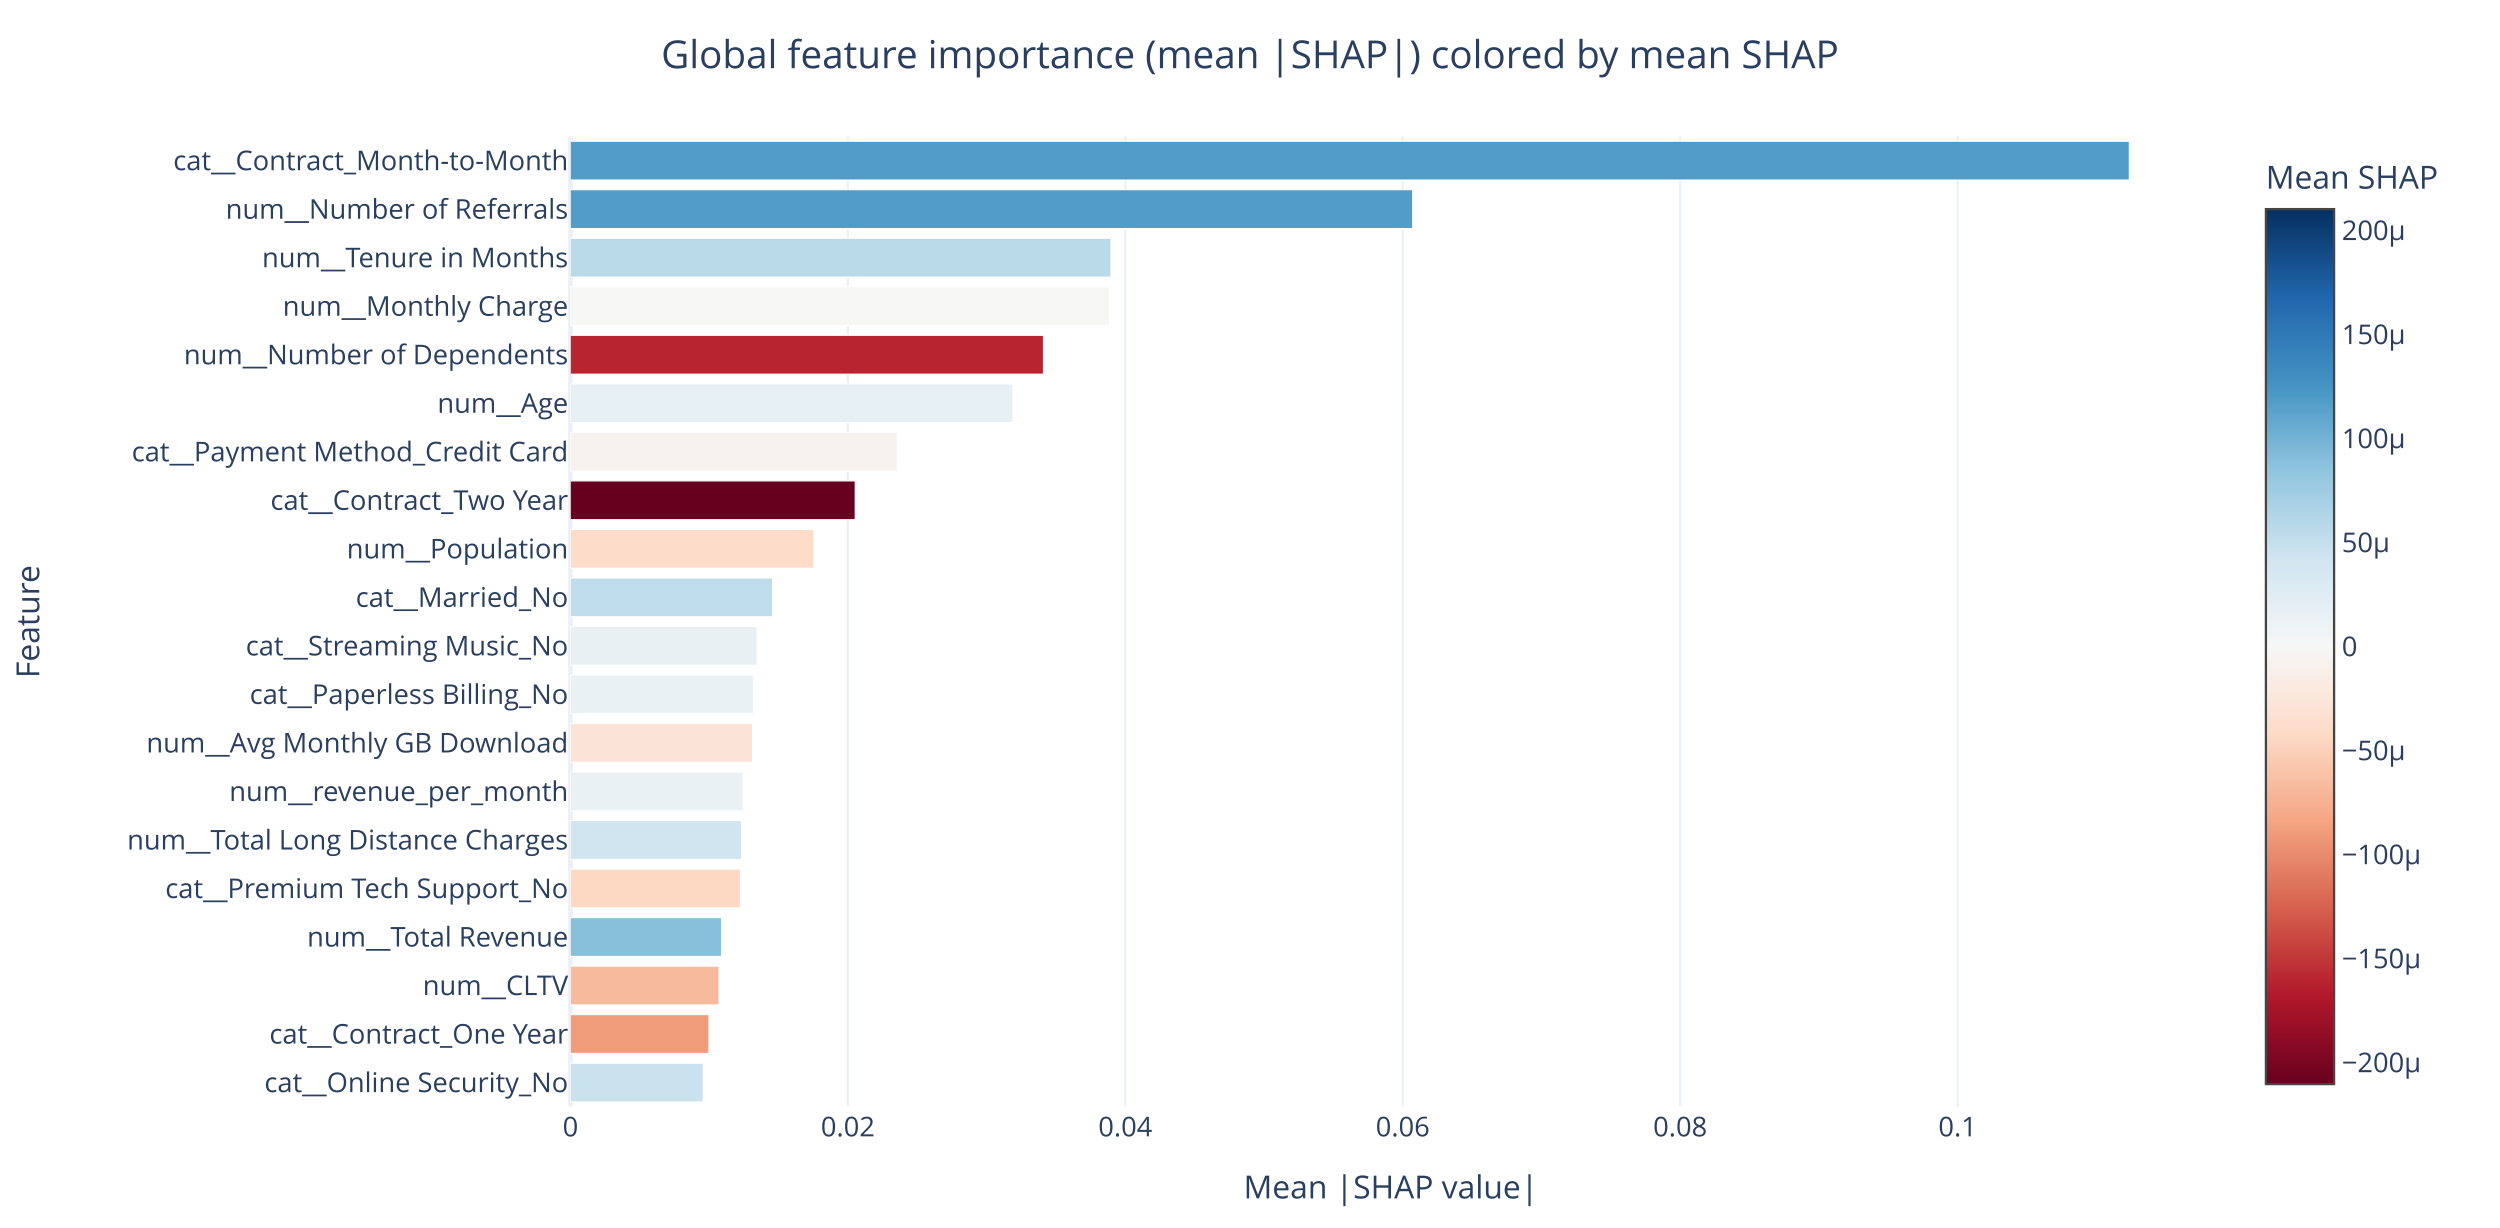
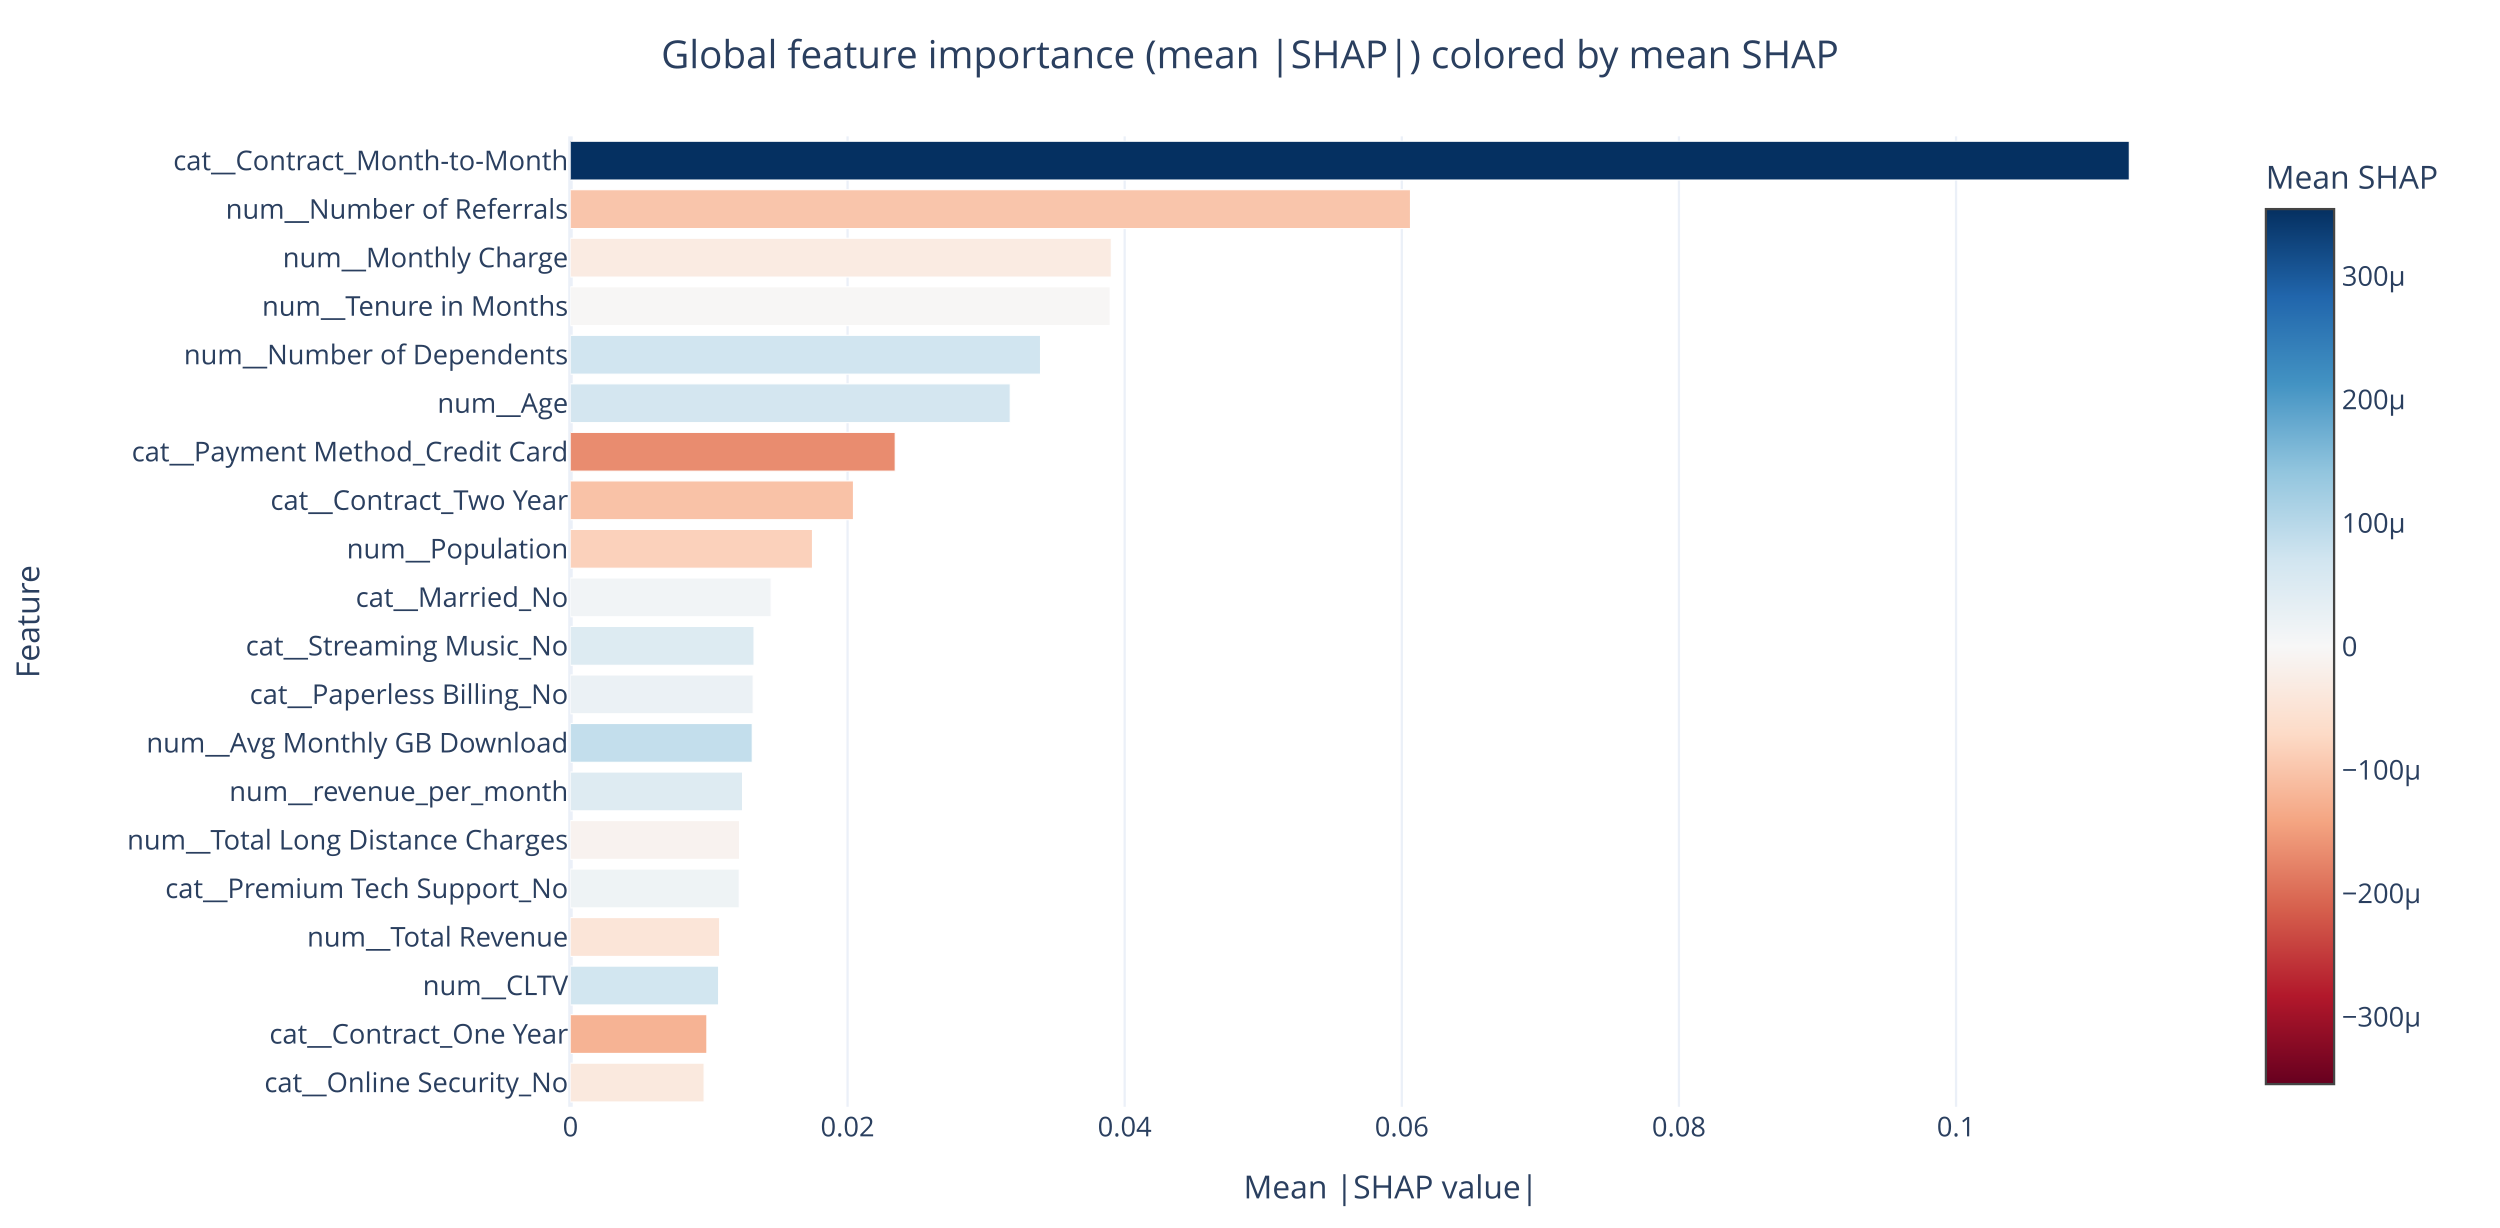
<svg xmlns="http://www.w3.org/2000/svg" class="main-svg" width="1100" height="540" style="" viewBox="0 0 1100 540">
  <rect x="0" y="0" width="1100" height="540" style="fill: rgb(255, 255, 255); fill-opacity: 1;" />
-   <defs id="defs-531230">
+   <defs id="defs-2495c2">
    <g class="clips">
-       <clipPath id="clip531230xyplot" class="plotclip">
+       <clipPath id="clip2495c2xyplot" class="plotclip">
        <rect width="722" height="427" />
      </clipPath>
-       <clipPath class="axesclip" id="clip531230x">
+       <clipPath class="axesclip" id="clip2495c2x">
        <rect x="251" y="0" width="722" height="540" />
      </clipPath>
-       <clipPath class="axesclip" id="clip531230y">
+       <clipPath class="axesclip" id="clip2495c2y">
        <rect x="0" y="60" width="1100" height="427" />
      </clipPath>
-       <clipPath class="axesclip" id="clip531230xy">
+       <clipPath class="axesclip" id="clip2495c2xy">
        <rect x="251" y="60" width="722" height="427" />
      </clipPath>
    </g>
    <g class="gradients">
-       <linearGradient x1="0" y1="1" x2="0" y2="0" gradientUnits="objectBoundingBox" id="g531230-cb0753b0">
+       <linearGradient x1="0" y1="1" x2="0" y2="0" gradientUnits="objectBoundingBox" id="g2495c2-cb8e074f">
        <stop offset="0%" stop-color="rgb(103, 0, 31)" stop-opacity="1" />
        <stop offset="10%" stop-color="rgb(178, 24, 43)" stop-opacity="1" />
        <stop offset="20%" stop-color="rgb(214, 96, 77)" stop-opacity="1" />
        <stop offset="30%" stop-color="rgb(244, 165, 130)" stop-opacity="1" />
        <stop offset="40%" stop-color="rgb(253, 219, 199)" stop-opacity="1" />
        <stop offset="50%" stop-color="rgb(247, 247, 247)" stop-opacity="1" />
        <stop offset="60%" stop-color="rgb(209, 229, 240)" stop-opacity="1" />
        <stop offset="70%" stop-color="rgb(146, 197, 222)" stop-opacity="1" />
        <stop offset="80%" stop-color="rgb(67, 147, 195)" stop-opacity="1" />
        <stop offset="90%" stop-color="rgb(33, 102, 172)" stop-opacity="1" />
        <stop offset="100%" stop-color="rgb(5, 48, 97)" stop-opacity="1" />
      </linearGradient>
    </g>
    <g class="patterns" />
  </defs>
  <g class="bglayer" />
  <g class="layer-below">
    <g class="imagelayer" />
    <g class="shapelayer" />
  </g>
  <g class="cartesianlayer">
    <g class="subplot xy">
      <g class="layer-subplot">
        <g class="shapelayer" />
        <g class="imagelayer" />
      </g>
      <g class="minor-gridlayer">
        <g class="x" />
        <g class="y" />
      </g>
      <g class="gridlayer">
        <g class="x">
-           <path class="xgrid crisp" transform="translate(373.07,0)" d="M0,60v427" style="stroke: rgb(235, 240, 248); stroke-opacity: 1; stroke-width: 1px;" />
-           <path class="xgrid crisp" transform="translate(495.14,0)" d="M0,60v427" style="stroke: rgb(235, 240, 248); stroke-opacity: 1; stroke-width: 1px;" />
-           <path class="xgrid crisp" transform="translate(617.21,0)" d="M0,60v427" style="stroke: rgb(235, 240, 248); stroke-opacity: 1; stroke-width: 1px;" />
-           <path class="xgrid crisp" transform="translate(739.28,0)" d="M0,60v427" style="stroke: rgb(235, 240, 248); stroke-opacity: 1; stroke-width: 1px;" />
-           <path class="xgrid crisp" transform="translate(861.35,0)" d="M0,60v427" style="stroke: rgb(235, 240, 248); stroke-opacity: 1; stroke-width: 1px;" />
+           <path class="xgrid crisp" transform="translate(372.93,0)" d="M0,60v427" style="stroke: rgb(235, 240, 248); stroke-opacity: 1; stroke-width: 1px;" />
+           <path class="xgrid crisp" transform="translate(494.86,0)" d="M0,60v427" style="stroke: rgb(235, 240, 248); stroke-opacity: 1; stroke-width: 1px;" />
+           <path class="xgrid crisp" transform="translate(616.8,0)" d="M0,60v427" style="stroke: rgb(235, 240, 248); stroke-opacity: 1; stroke-width: 1px;" />
+           <path class="xgrid crisp" transform="translate(738.73,0)" d="M0,60v427" style="stroke: rgb(235, 240, 248); stroke-opacity: 1; stroke-width: 1px;" />
+           <path class="xgrid crisp" transform="translate(860.66,0)" d="M0,60v427" style="stroke: rgb(235, 240, 248); stroke-opacity: 1; stroke-width: 1px;" />
        </g>
        <g class="y" />
      </g>
      <g class="zerolinelayer">
        <path class="xzl zl crisp" transform="translate(251,0)" d="M0,60v427" style="stroke: rgb(235, 240, 248); stroke-opacity: 1; stroke-width: 2px;" />
      </g>
      <g class="layer-between">
        <g class="shapelayer" />
        <g class="imagelayer" />
      </g>
      <path class="xlines-below" />
      <path class="ylines-below" />
      <g class="overlines-below" />
      <g class="xaxislayer-below" />
      <g class="yaxislayer-below" />
      <g class="overaxes-below" />
      <g class="overplot">
-         <g class="xy" transform="translate(251,60)" clip-path="url(#clip531230xyplot)">
+         <g class="xy" transform="translate(251,60)" clip-path="url(#clip2495c2xyplot)">
          <g class="barlayer mlayer">
            <g class="trace bars" style="opacity: 1;">
              <g class="points">
                <g class="point">
-                   <path d="M0,424.87V407.79H58.4V424.87Z" style="vector-effect: none; opacity: 1; stroke-width: 0.5px; fill: rgb(202, 225, 238); fill-opacity: 1; stroke: rgb(255, 255, 255); stroke-opacity: 1;" />
-                 </g>
-                 <g class="point">
-                   <path d="M0,403.52V386.44H60.94V403.52Z" style="vector-effect: none; opacity: 1; stroke-width: 0.5px; fill: rgb(240, 155, 122); fill-opacity: 1; stroke: rgb(255, 255, 255); stroke-opacity: 1;" />
-                 </g>
-                 <g class="point">
-                   <path d="M0,382.17V365.09H65.37V382.17Z" style="vector-effect: none; opacity: 1; stroke-width: 0.5px; fill: rgb(247, 186, 156); fill-opacity: 1; stroke: rgb(255, 255, 255); stroke-opacity: 1;" />
-                 </g>
-                 <g class="point">
-                   <path d="M0,360.82V343.74H66.51V360.82Z" style="vector-effect: none; opacity: 1; stroke-width: 0.5px; fill: rgb(136, 191, 219); fill-opacity: 1; stroke: rgb(255, 255, 255); stroke-opacity: 1;" />
-                 </g>
-                 <g class="point">
-                   <path d="M0,339.47V322.39H74.81V339.47Z" style="vector-effect: none; opacity: 1; stroke-width: 0.5px; fill: rgb(253, 216, 195); fill-opacity: 1; stroke: rgb(255, 255, 255); stroke-opacity: 1;" />
-                 </g>
-                 <g class="point">
-                   <path d="M0,318.12V301.04H75.35V318.12Z" style="vector-effect: none; opacity: 1; stroke-width: 0.5px; fill: rgb(208, 229, 240); fill-opacity: 1; stroke: rgb(255, 255, 255); stroke-opacity: 1;" />
-                 </g>
-                 <g class="point">
-                   <path d="M0,296.77V279.69H75.98V296.77Z" style="vector-effect: none; opacity: 1; stroke-width: 0.5px; fill: rgb(234, 241, 245); fill-opacity: 1; stroke: rgb(255, 255, 255); stroke-opacity: 1;" />
-                 </g>
-                 <g class="point">
-                   <path d="M0,275.42V258.34H80.19V275.42Z" style="vector-effect: none; opacity: 1; stroke-width: 0.5px; fill: rgb(251, 228, 215); fill-opacity: 1; stroke: rgb(255, 255, 255); stroke-opacity: 1;" />
-                 </g>
-                 <g class="point">
-                   <path d="M0,254.07V236.99H80.63V254.07Z" style="vector-effect: none; opacity: 1; stroke-width: 0.5px; fill: rgb(234, 241, 245); fill-opacity: 1; stroke: rgb(255, 255, 255); stroke-opacity: 1;" />
-                 </g>
-                 <g class="point">
-                   <path d="M0,232.72V215.64H82.14V232.72Z" style="vector-effect: none; opacity: 1; stroke-width: 0.5px; fill: rgb(233, 240, 244); fill-opacity: 1; stroke: rgb(255, 255, 255); stroke-opacity: 1;" />
-                 </g>
-                 <g class="point">
-                   <path d="M0,211.37V194.29H88.98V211.37Z" style="vector-effect: none; opacity: 1; stroke-width: 0.5px; fill: rgb(191, 220, 235); fill-opacity: 1; stroke: rgb(255, 255, 255); stroke-opacity: 1;" />
-                 </g>
-                 <g class="point">
-                   <path d="M0,190.02V172.94H107.16V190.02Z" style="vector-effect: none; opacity: 1; stroke-width: 0.5px; fill: rgb(253, 220, 201); fill-opacity: 1; stroke: rgb(255, 255, 255); stroke-opacity: 1;" />
-                 </g>
-                 <g class="point">
-                   <path d="M0,168.67V151.59H125.3V168.67Z" style="vector-effect: none; opacity: 1; stroke-width: 0.5px; fill: rgb(103, 0, 31); fill-opacity: 1; stroke: rgb(255, 255, 255); stroke-opacity: 1;" />
-                 </g>
-                 <g class="point">
-                   <path d="M0,147.32V130.24H143.81V147.32Z" style="vector-effect: none; opacity: 1; stroke-width: 0.5px; fill: rgb(248, 242, 238); fill-opacity: 1; stroke: rgb(255, 255, 255); stroke-opacity: 1;" />
-                 </g>
-                 <g class="point">
-                   <path d="M0,125.97V108.89H194.69V125.97Z" style="vector-effect: none; opacity: 1; stroke-width: 0.5px; fill: rgb(231, 240, 244); fill-opacity: 1; stroke: rgb(255, 255, 255); stroke-opacity: 1;" />
-                 </g>
-                 <g class="point">
-                   <path d="M0,104.62V87.54H208.13V104.62Z" style="vector-effect: none; opacity: 1; stroke-width: 0.5px; fill: rgb(184, 36, 48); fill-opacity: 1; stroke: rgb(255, 255, 255); stroke-opacity: 1;" />
-                 </g>
-                 <g class="point">
-                   <path d="M0,83.27V66.19H237.26V83.27Z" style="vector-effect: none; opacity: 1; stroke-width: 0.5px; fill: rgb(247, 247, 246); fill-opacity: 1; stroke: rgb(255, 255, 255); stroke-opacity: 1;" />
-                 </g>
-                 <g class="point">
-                   <path d="M0,61.91V44.83H237.83V61.91Z" style="vector-effect: none; opacity: 1; stroke-width: 0.5px; fill: rgb(186, 217, 233); fill-opacity: 1; stroke: rgb(255, 255, 255); stroke-opacity: 1;" />
-                 </g>
-                 <g class="point">
-                   <path d="M0,40.57V23.48H370.6V40.57Z" style="vector-effect: none; opacity: 1; stroke-width: 0.5px; fill: rgb(81, 156, 200); fill-opacity: 1; stroke: rgb(255, 255, 255); stroke-opacity: 1;" />
-                 </g>
-                 <g class="point">
-                   <path d="M0,19.21V2.13H685.9V19.21Z" style="vector-effect: none; opacity: 1; stroke-width: 0.5px; fill: rgb(81, 156, 200); fill-opacity: 1; stroke: rgb(255, 255, 255); stroke-opacity: 1;" />
+                   <path d="M0,424.87V407.79H58.81V424.87Z" style="vector-effect: none; opacity: 1; stroke-width: 0.5px; fill: rgb(250, 233, 222); fill-opacity: 1; stroke: rgb(255, 255, 255); stroke-opacity: 1;" />
+                 </g>
+                 <g class="point">
+                   <path d="M0,403.52V386.44H60.03V403.52Z" style="vector-effect: none; opacity: 1; stroke-width: 0.5px; fill: rgb(246, 179, 148); fill-opacity: 1; stroke: rgb(255, 255, 255); stroke-opacity: 1;" />
+                 </g>
+                 <g class="point">
+                   <path d="M0,382.17V365.09H65.2V382.17Z" style="vector-effect: none; opacity: 1; stroke-width: 0.5px; fill: rgb(210, 230, 240); fill-opacity: 1; stroke: rgb(255, 255, 255); stroke-opacity: 1;" />
+                 </g>
+                 <g class="point">
+                   <path d="M0,360.82V343.74H65.66V360.82Z" style="vector-effect: none; opacity: 1; stroke-width: 0.5px; fill: rgb(251, 229, 216); fill-opacity: 1; stroke: rgb(255, 255, 255); stroke-opacity: 1;" />
+                 </g>
+                 <g class="point">
+                   <path d="M0,339.47V322.39H74.29V339.47Z" style="vector-effect: none; opacity: 1; stroke-width: 0.5px; fill: rgb(238, 243, 245); fill-opacity: 1; stroke: rgb(255, 255, 255); stroke-opacity: 1;" />
+                 </g>
+                 <g class="point">
+                   <path d="M0,318.12V301.04H74.42V318.12Z" style="vector-effect: none; opacity: 1; stroke-width: 0.5px; fill: rgb(248, 242, 239); fill-opacity: 1; stroke: rgb(255, 255, 255); stroke-opacity: 1;" />
+                 </g>
+                 <g class="point">
+                   <path d="M0,296.77V279.69H75.73V296.77Z" style="vector-effect: none; opacity: 1; stroke-width: 0.5px; fill: rgb(222, 235, 242); fill-opacity: 1; stroke: rgb(255, 255, 255); stroke-opacity: 1;" />
+                 </g>
+                 <g class="point">
+                   <path d="M0,275.42V258.34H79.99V275.42Z" style="vector-effect: none; opacity: 1; stroke-width: 0.5px; fill: rgb(195, 222, 236); fill-opacity: 1; stroke: rgb(255, 255, 255); stroke-opacity: 1;" />
+                 </g>
+                 <g class="point">
+                   <path d="M0,254.07V236.99H80.4V254.07Z" style="vector-effect: none; opacity: 1; stroke-width: 0.5px; fill: rgb(235, 241, 245); fill-opacity: 1; stroke: rgb(255, 255, 255); stroke-opacity: 1;" />
+                 </g>
+                 <g class="point">
+                   <path d="M0,232.72V215.64H80.78V232.72Z" style="vector-effect: none; opacity: 1; stroke-width: 0.5px; fill: rgb(221, 235, 242); fill-opacity: 1; stroke: rgb(255, 255, 255); stroke-opacity: 1;" />
+                 </g>
+                 <g class="point">
+                   <path d="M0,211.37V194.29H88.31V211.37Z" style="vector-effect: none; opacity: 1; stroke-width: 0.5px; fill: rgb(241, 244, 246); fill-opacity: 1; stroke: rgb(255, 255, 255); stroke-opacity: 1;" />
+                 </g>
+                 <g class="point">
+                   <path d="M0,190.02V172.94H106.5V190.02Z" style="vector-effect: none; opacity: 1; stroke-width: 0.5px; fill: rgb(251, 209, 187); fill-opacity: 1; stroke: rgb(255, 255, 255); stroke-opacity: 1;" />
+                 </g>
+                 <g class="point">
+                   <path d="M0,168.67V151.59H124.53V168.67Z" style="vector-effect: none; opacity: 1; stroke-width: 0.5px; fill: rgb(249, 194, 167); fill-opacity: 1; stroke: rgb(255, 255, 255); stroke-opacity: 1;" />
+                 </g>
+                 <g class="point">
+                   <path d="M0,147.32V130.24H142.9V147.32Z" style="vector-effect: none; opacity: 1; stroke-width: 0.5px; fill: rgb(233, 140, 111); fill-opacity: 1; stroke: rgb(255, 255, 255); stroke-opacity: 1;" />
+                 </g>
+                 <g class="point">
+                   <path d="M0,125.97V108.89H193.51V125.97Z" style="vector-effect: none; opacity: 1; stroke-width: 0.5px; fill: rgb(212, 230, 240); fill-opacity: 1; stroke: rgb(255, 255, 255); stroke-opacity: 1;" />
+                 </g>
+                 <g class="point">
+                   <path d="M0,104.62V87.54H206.84V104.62Z" style="vector-effect: none; opacity: 1; stroke-width: 0.5px; fill: rgb(209, 229, 240); fill-opacity: 1; stroke: rgb(255, 255, 255); stroke-opacity: 1;" />
+                 </g>
+                 <g class="point">
+                   <path d="M0,83.27V66.19H237.49V83.27Z" style="vector-effect: none; opacity: 1; stroke-width: 0.5px; fill: rgb(247, 246, 245); fill-opacity: 1; stroke: rgb(255, 255, 255); stroke-opacity: 1;" />
+                 </g>
+                 <g class="point">
+                   <path d="M0,61.91V44.83H237.98V61.91Z" style="vector-effect: none; opacity: 1; stroke-width: 0.5px; fill: rgb(250, 235, 226); fill-opacity: 1; stroke: rgb(255, 255, 255); stroke-opacity: 1;" />
+                 </g>
+                 <g class="point">
+                   <path d="M0,40.57V23.48H369.62V40.57Z" style="vector-effect: none; opacity: 1; stroke-width: 0.5px; fill: rgb(249, 197, 171); fill-opacity: 1; stroke: rgb(255, 255, 255); stroke-opacity: 1;" />
+                 </g>
+                 <g class="point">
+                   <path d="M0,19.21V2.13H685.9V19.21Z" style="vector-effect: none; opacity: 1; stroke-width: 0.5px; fill: rgb(5, 48, 97); fill-opacity: 1; stroke: rgb(255, 255, 255); stroke-opacity: 1;" />
                </g>
              </g>
            </g>
          </g>
        </g>
      </g>
      <g class="zerolinelayer-above" />
      <path class="xlines-above crisp" d="M0,0" style="fill: none;" />
      <path class="ylines-above crisp" d="M0,0" style="fill: none;" />
      <g class="overlines-above" />
      <g class="xaxislayer-above">
        <g class="xtick">
          <text text-anchor="middle" x="0" y="500" transform="translate(251,0)" style="font-family: 'Open Sans', verdana, arial, sans-serif; font-size: 12px; fill: rgb(42, 63, 95); fill-opacity: 1; white-space: pre;">0</text>
        </g>
        <g class="xtick">
-           <text text-anchor="middle" x="0" y="500" style="font-family: 'Open Sans', verdana, arial, sans-serif; font-size: 12px; fill: rgb(42, 63, 95); fill-opacity: 1; white-space: pre;" transform="translate(373.07,0)">0.02</text>
-         </g>
-         <g class="xtick">
-           <text text-anchor="middle" x="0" y="500" style="font-family: 'Open Sans', verdana, arial, sans-serif; font-size: 12px; fill: rgb(42, 63, 95); fill-opacity: 1; white-space: pre;" transform="translate(495.14,0)">0.04</text>
-         </g>
-         <g class="xtick">
-           <text text-anchor="middle" x="0" y="500" style="font-family: 'Open Sans', verdana, arial, sans-serif; font-size: 12px; fill: rgb(42, 63, 95); fill-opacity: 1; white-space: pre;" transform="translate(617.21,0)">0.06</text>
-         </g>
-         <g class="xtick">
-           <text text-anchor="middle" x="0" y="500" style="font-family: 'Open Sans', verdana, arial, sans-serif; font-size: 12px; fill: rgb(42, 63, 95); fill-opacity: 1; white-space: pre;" transform="translate(739.28,0)">0.08</text>
-         </g>
-         <g class="xtick">
-           <text text-anchor="middle" x="0" y="500" style="font-family: 'Open Sans', verdana, arial, sans-serif; font-size: 12px; fill: rgb(42, 63, 95); fill-opacity: 1; white-space: pre;" transform="translate(861.35,0)">0.1</text>
+           <text text-anchor="middle" x="0" y="500" style="font-family: 'Open Sans', verdana, arial, sans-serif; font-size: 12px; fill: rgb(42, 63, 95); fill-opacity: 1; white-space: pre;" transform="translate(372.93,0)">0.02</text>
+         </g>
+         <g class="xtick">
+           <text text-anchor="middle" x="0" y="500" style="font-family: 'Open Sans', verdana, arial, sans-serif; font-size: 12px; fill: rgb(42, 63, 95); fill-opacity: 1; white-space: pre;" transform="translate(494.86,0)">0.04</text>
+         </g>
+         <g class="xtick">
+           <text text-anchor="middle" x="0" y="500" style="font-family: 'Open Sans', verdana, arial, sans-serif; font-size: 12px; fill: rgb(42, 63, 95); fill-opacity: 1; white-space: pre;" transform="translate(616.8,0)">0.06</text>
+         </g>
+         <g class="xtick">
+           <text text-anchor="middle" x="0" y="500" style="font-family: 'Open Sans', verdana, arial, sans-serif; font-size: 12px; fill: rgb(42, 63, 95); fill-opacity: 1; white-space: pre;" transform="translate(738.73,0)">0.08</text>
+         </g>
+         <g class="xtick">
+           <text text-anchor="middle" x="0" y="500" style="font-family: 'Open Sans', verdana, arial, sans-serif; font-size: 12px; fill: rgb(42, 63, 95); fill-opacity: 1; white-space: pre;" transform="translate(860.66,0)">0.1</text>
        </g>
      </g>
      <g class="yaxislayer-above">
        <g class="ytick">
          <text text-anchor="end" x="250" y="4.2" transform="translate(0,476.33)" style="font-family: 'Open Sans', verdana, arial, sans-serif; font-size: 12px; fill: rgb(42, 63, 95); fill-opacity: 1; white-space: pre;">cat__Online Security_No</text>
        </g>
        <g class="ytick">
          <text text-anchor="end" x="250" y="4.2" transform="translate(0,454.98)" style="font-family: 'Open Sans', verdana, arial, sans-serif; font-size: 12px; fill: rgb(42, 63, 95); fill-opacity: 1; white-space: pre;">cat__Contract_One Year</text>
        </g>
        <g class="ytick">
          <text text-anchor="end" x="250" y="4.2" transform="translate(0,433.63)" style="font-family: 'Open Sans', verdana, arial, sans-serif; font-size: 12px; fill: rgb(42, 63, 95); fill-opacity: 1; white-space: pre;">num__CLTV</text>
        </g>
        <g class="ytick">
          <text text-anchor="end" x="250" y="4.2" transform="translate(0,412.28)" style="font-family: 'Open Sans', verdana, arial, sans-serif; font-size: 12px; fill: rgb(42, 63, 95); fill-opacity: 1; white-space: pre;">num__Total Revenue</text>
        </g>
        <g class="ytick">
          <text text-anchor="end" x="250" y="4.2" transform="translate(0,390.93)" style="font-family: 'Open Sans', verdana, arial, sans-serif; font-size: 12px; fill: rgb(42, 63, 95); fill-opacity: 1; white-space: pre;">cat__Premium Tech Support_No</text>
        </g>
        <g class="ytick">
          <text text-anchor="end" x="250" y="4.2" transform="translate(0,369.58)" style="font-family: 'Open Sans', verdana, arial, sans-serif; font-size: 12px; fill: rgb(42, 63, 95); fill-opacity: 1; white-space: pre;">num__Total Long Distance Charges</text>
        </g>
        <g class="ytick">
          <text text-anchor="end" x="250" y="4.2" transform="translate(0,348.23)" style="font-family: 'Open Sans', verdana, arial, sans-serif; font-size: 12px; fill: rgb(42, 63, 95); fill-opacity: 1; white-space: pre;">num__revenue_per_month</text>
        </g>
        <g class="ytick">
          <text text-anchor="end" x="250" y="4.2" transform="translate(0,326.88)" style="font-family: 'Open Sans', verdana, arial, sans-serif; font-size: 12px; fill: rgb(42, 63, 95); fill-opacity: 1; white-space: pre;">num__Avg Monthly GB Download</text>
        </g>
        <g class="ytick">
          <text text-anchor="end" x="250" y="4.2" transform="translate(0,305.53)" style="font-family: 'Open Sans', verdana, arial, sans-serif; font-size: 12px; fill: rgb(42, 63, 95); fill-opacity: 1; white-space: pre;">cat__Paperless Billing_No</text>
        </g>
        <g class="ytick">
          <text text-anchor="end" x="250" y="4.2" transform="translate(0,284.18)" style="font-family: 'Open Sans', verdana, arial, sans-serif; font-size: 12px; fill: rgb(42, 63, 95); fill-opacity: 1; white-space: pre;">cat__Streaming Music_No</text>
        </g>
        <g class="ytick">
          <text text-anchor="end" x="250" y="4.2" transform="translate(0,262.83)" style="font-family: 'Open Sans', verdana, arial, sans-serif; font-size: 12px; fill: rgb(42, 63, 95); fill-opacity: 1; white-space: pre;">cat__Married_No</text>
        </g>
        <g class="ytick">
          <text text-anchor="end" x="250" y="4.2" transform="translate(0,241.48)" style="font-family: 'Open Sans', verdana, arial, sans-serif; font-size: 12px; fill: rgb(42, 63, 95); fill-opacity: 1; white-space: pre;">num__Population</text>
        </g>
        <g class="ytick">
          <text text-anchor="end" x="250" y="4.2" transform="translate(0,220.13)" style="font-family: 'Open Sans', verdana, arial, sans-serif; font-size: 12px; fill: rgb(42, 63, 95); fill-opacity: 1; white-space: pre;">cat__Contract_Two Year</text>
        </g>
        <g class="ytick">
          <text text-anchor="end" x="250" y="4.2" transform="translate(0,198.78)" style="font-family: 'Open Sans', verdana, arial, sans-serif; font-size: 12px; fill: rgb(42, 63, 95); fill-opacity: 1; white-space: pre;">cat__Payment Method_Credit Card</text>
        </g>
        <g class="ytick">
          <text text-anchor="end" x="250" y="4.2" transform="translate(0,177.43)" style="font-family: 'Open Sans', verdana, arial, sans-serif; font-size: 12px; fill: rgb(42, 63, 95); fill-opacity: 1; white-space: pre;">num__Age</text>
        </g>
        <g class="ytick">
          <text text-anchor="end" x="250" y="4.2" transform="translate(0,156.08)" style="font-family: 'Open Sans', verdana, arial, sans-serif; font-size: 12px; fill: rgb(42, 63, 95); fill-opacity: 1; white-space: pre;">num__Number of Dependents</text>
        </g>
        <g class="ytick">
-           <text text-anchor="end" x="250" y="4.2" transform="translate(0,134.73)" style="font-family: 'Open Sans', verdana, arial, sans-serif; font-size: 12px; fill: rgb(42, 63, 95); fill-opacity: 1; white-space: pre;">num__Monthly Charge</text>
-         </g>
-         <g class="ytick">
-           <text text-anchor="end" x="250" y="4.2" transform="translate(0,113.38)" style="font-family: 'Open Sans', verdana, arial, sans-serif; font-size: 12px; fill: rgb(42, 63, 95); fill-opacity: 1; white-space: pre;">num__Tenure in Months</text>
+           <text text-anchor="end" x="250" y="4.2" transform="translate(0,134.73)" style="font-family: 'Open Sans', verdana, arial, sans-serif; font-size: 12px; fill: rgb(42, 63, 95); fill-opacity: 1; white-space: pre;">num__Tenure in Months</text>
+         </g>
+         <g class="ytick">
+           <text text-anchor="end" x="250" y="4.2" transform="translate(0,113.38)" style="font-family: 'Open Sans', verdana, arial, sans-serif; font-size: 12px; fill: rgb(42, 63, 95); fill-opacity: 1; white-space: pre;">num__Monthly Charge</text>
        </g>
        <g class="ytick">
          <text text-anchor="end" x="250" y="4.2" transform="translate(0,92.03)" style="font-family: 'Open Sans', verdana, arial, sans-serif; font-size: 12px; fill: rgb(42, 63, 95); fill-opacity: 1; white-space: pre;">num__Number of Referrals</text>
        </g>
        <g class="ytick">
          <text text-anchor="end" x="250" y="4.2" transform="translate(0,70.68)" style="font-family: 'Open Sans', verdana, arial, sans-serif; font-size: 12px; fill: rgb(42, 63, 95); fill-opacity: 1; white-space: pre;">cat__Contract_Month-to-Month</text>
        </g>
      </g>
      <g class="overaxes-above" />
    </g>
  </g>
  <g class="polarlayer" />
  <g class="smithlayer" />
  <g class="ternarylayer" />
  <g class="geolayer" />
  <g class="funnelarealayer" />
  <g class="pielayer" />
  <g class="iciclelayer" />
  <g class="treemaplayer" />
  <g class="sunburstlayer" />
  <g class="glimages" />
-   <defs id="topdefs-531230">
+   <defs id="topdefs-2495c2">
    <g class="clips" />
  </defs>
  <g class="layer-above">
    <g class="imagelayer" />
    <g class="shapelayer" />
  </g>
  <g class="infolayer">
-     <g class="cb0753b0 colorbar" transform="translate(251,60)">
+     <g class="cb8e074f colorbar" transform="translate(251,60)">
      <rect class="cbbg" x="735.5" y="0" width="100.877" height="428" style="fill: rgb(0, 0, 0); fill-opacity: 0; stroke: rgb(68, 68, 68); stroke-opacity: 1; stroke-width: 0;" />
      <g class="cbfills" transform="translate(0,32)">
-         <rect class="cbfill gradient_filled" style="fill: url('#g531230-cb0753b0');" x="746" y="0" width="30" height="385" />
+         <rect class="cbfill gradient_filled" style="fill: url('#g2495c2-cb8e074f');" x="746" y="0" width="30" height="385" />
      </g>
      <g class="cblines" transform="translate(0,32)" />
      <g class="cbaxis crisp" transform="translate(0,-60)">
-         <g class="ycb0753b0tick">
-           <text text-anchor="start" x="779.4" y="4.2" transform="translate(0,467.57)" style="font-family: 'Open Sans', verdana, arial, sans-serif; font-size: 12px; fill: rgb(42, 63, 95); fill-opacity: 1; white-space: pre;">−200μ</text>
-         </g>
-         <g class="ycb0753b0tick">
-           <text text-anchor="start" x="779.4" y="4.2" style="font-family: 'Open Sans', verdana, arial, sans-serif; font-size: 12px; fill: rgb(42, 63, 95); fill-opacity: 1; white-space: pre;" transform="translate(0,421.8)">−150μ</text>
-         </g>
-         <g class="ycb0753b0tick">
-           <text text-anchor="start" x="779.4" y="4.2" style="font-family: 'Open Sans', verdana, arial, sans-serif; font-size: 12px; fill: rgb(42, 63, 95); fill-opacity: 1; white-space: pre;" transform="translate(0,376.03)">−100μ</text>
-         </g>
-         <g class="ycb0753b0tick">
-           <text text-anchor="start" x="779.4" y="4.2" style="font-family: 'Open Sans', verdana, arial, sans-serif; font-size: 12px; fill: rgb(42, 63, 95); fill-opacity: 1; white-space: pre;" transform="translate(0,330.27)">−50μ</text>
-         </g>
-         <g class="ycb0753b0tick">
+         <g class="ycb8e074ftick">
+           <text text-anchor="start" x="779.4" y="4.2" transform="translate(0,447.47)" style="font-family: 'Open Sans', verdana, arial, sans-serif; font-size: 12px; fill: rgb(42, 63, 95); fill-opacity: 1; white-space: pre;">−300μ</text>
+         </g>
+         <g class="ycb8e074ftick">
+           <text text-anchor="start" x="779.4" y="4.2" style="font-family: 'Open Sans', verdana, arial, sans-serif; font-size: 12px; fill: rgb(42, 63, 95); fill-opacity: 1; white-space: pre;" transform="translate(0,393.15)">−200μ</text>
+         </g>
+         <g class="ycb8e074ftick">
+           <text text-anchor="start" x="779.4" y="4.2" style="font-family: 'Open Sans', verdana, arial, sans-serif; font-size: 12px; fill: rgb(42, 63, 95); fill-opacity: 1; white-space: pre;" transform="translate(0,338.82)">−100μ</text>
+         </g>
+         <g class="ycb8e074ftick">
          <text text-anchor="start" x="779.4" y="4.2" style="font-family: 'Open Sans', verdana, arial, sans-serif; font-size: 12px; fill: rgb(42, 63, 95); fill-opacity: 1; white-space: pre;" transform="translate(0,284.5)">0</text>
        </g>
-         <g class="ycb0753b0tick">
-           <text text-anchor="start" x="779.4" y="4.2" style="font-family: 'Open Sans', verdana, arial, sans-serif; font-size: 12px; fill: rgb(42, 63, 95); fill-opacity: 1; white-space: pre;" transform="translate(0,238.73)">50μ</text>
-         </g>
-         <g class="ycb0753b0tick">
-           <text text-anchor="start" x="779.4" y="4.2" style="font-family: 'Open Sans', verdana, arial, sans-serif; font-size: 12px; fill: rgb(42, 63, 95); fill-opacity: 1; white-space: pre;" transform="translate(0,192.97)">100μ</text>
-         </g>
-         <g class="ycb0753b0tick">
-           <text text-anchor="start" x="779.4" y="4.2" style="font-family: 'Open Sans', verdana, arial, sans-serif; font-size: 12px; fill: rgb(42, 63, 95); fill-opacity: 1; white-space: pre;" transform="translate(0,147.2)">150μ</text>
-         </g>
-         <g class="ycb0753b0tick">
-           <text text-anchor="start" x="779.4" y="4.2" style="font-family: 'Open Sans', verdana, arial, sans-serif; font-size: 12px; fill: rgb(42, 63, 95); fill-opacity: 1; white-space: pre;" transform="translate(0,101.43)">200μ</text>
+         <g class="ycb8e074ftick">
+           <text text-anchor="start" x="779.4" y="4.2" style="font-family: 'Open Sans', verdana, arial, sans-serif; font-size: 12px; fill: rgb(42, 63, 95); fill-opacity: 1; white-space: pre;" transform="translate(0,230.18)">100μ</text>
+         </g>
+         <g class="ycb8e074ftick">
+           <text text-anchor="start" x="779.4" y="4.2" style="font-family: 'Open Sans', verdana, arial, sans-serif; font-size: 12px; fill: rgb(42, 63, 95); fill-opacity: 1; white-space: pre;" transform="translate(0,175.85)">200μ</text>
+         </g>
+         <g class="ycb8e074ftick">
+           <text text-anchor="start" x="779.4" y="4.2" style="font-family: 'Open Sans', verdana, arial, sans-serif; font-size: 12px; fill: rgb(42, 63, 95); fill-opacity: 1; white-space: pre;" transform="translate(0,121.53)">300μ</text>
        </g>
      </g>
      <g class="cbtitleunshift" transform="translate(-251,-60)">
        <g class="cbtitle" transform="translate(-0.5,-0.5)">
-           <text class="ycb0753b0title" x="997.44" y="83.5" text-anchor="start" style="opacity: 1; font-family: 'Open Sans', verdana, arial, sans-serif; font-size: 14px; fill: rgb(42, 63, 95); fill-opacity: 1; white-space: pre;">Mean SHAP</text>
+           <text class="ycb8e074ftitle" x="997.44" y="83.5" text-anchor="start" style="opacity: 1; font-family: 'Open Sans', verdana, arial, sans-serif; font-size: 14px; fill: rgb(42, 63, 95); fill-opacity: 1; white-space: pre;">Mean SHAP</text>
        </g>
      </g>
      <rect class="cboutline" x="746" y="32" width="30" height="385" style="stroke: rgb(68, 68, 68); stroke-opacity: 1; fill: none; stroke-width: 1;" />
    </g>
    <g class="g-gtitle">
      <text class="gtitle" x="550" y="30" text-anchor="middle" dy="0em" style="opacity: 1; font-family: 'Open Sans', verdana, arial, sans-serif; font-size: 17px; fill: rgb(42, 63, 95); fill-opacity: 1; white-space: pre;">Global feature importance (mean |SHAP|) colored by mean SHAP</text>
    </g>
    <g class="g-xtitle">
      <text class="xtitle" x="612" y="527.3" text-anchor="middle" style="opacity: 1; font-family: 'Open Sans', verdana, arial, sans-serif; font-size: 14px; fill: rgb(42, 63, 95); fill-opacity: 1; white-space: pre;">Mean |SHAP value|</text>
    </g>
    <g class="g-ytitle">
      <text class="ytitle" transform="rotate(-90,17.27187,273.5)" x="17.272" y="273.5" text-anchor="middle" style="opacity: 1; font-family: 'Open Sans', verdana, arial, sans-serif; font-size: 14px; fill: rgb(42, 63, 95); fill-opacity: 1; white-space: pre;">Feature</text>
    </g>
  </g>
</svg>
